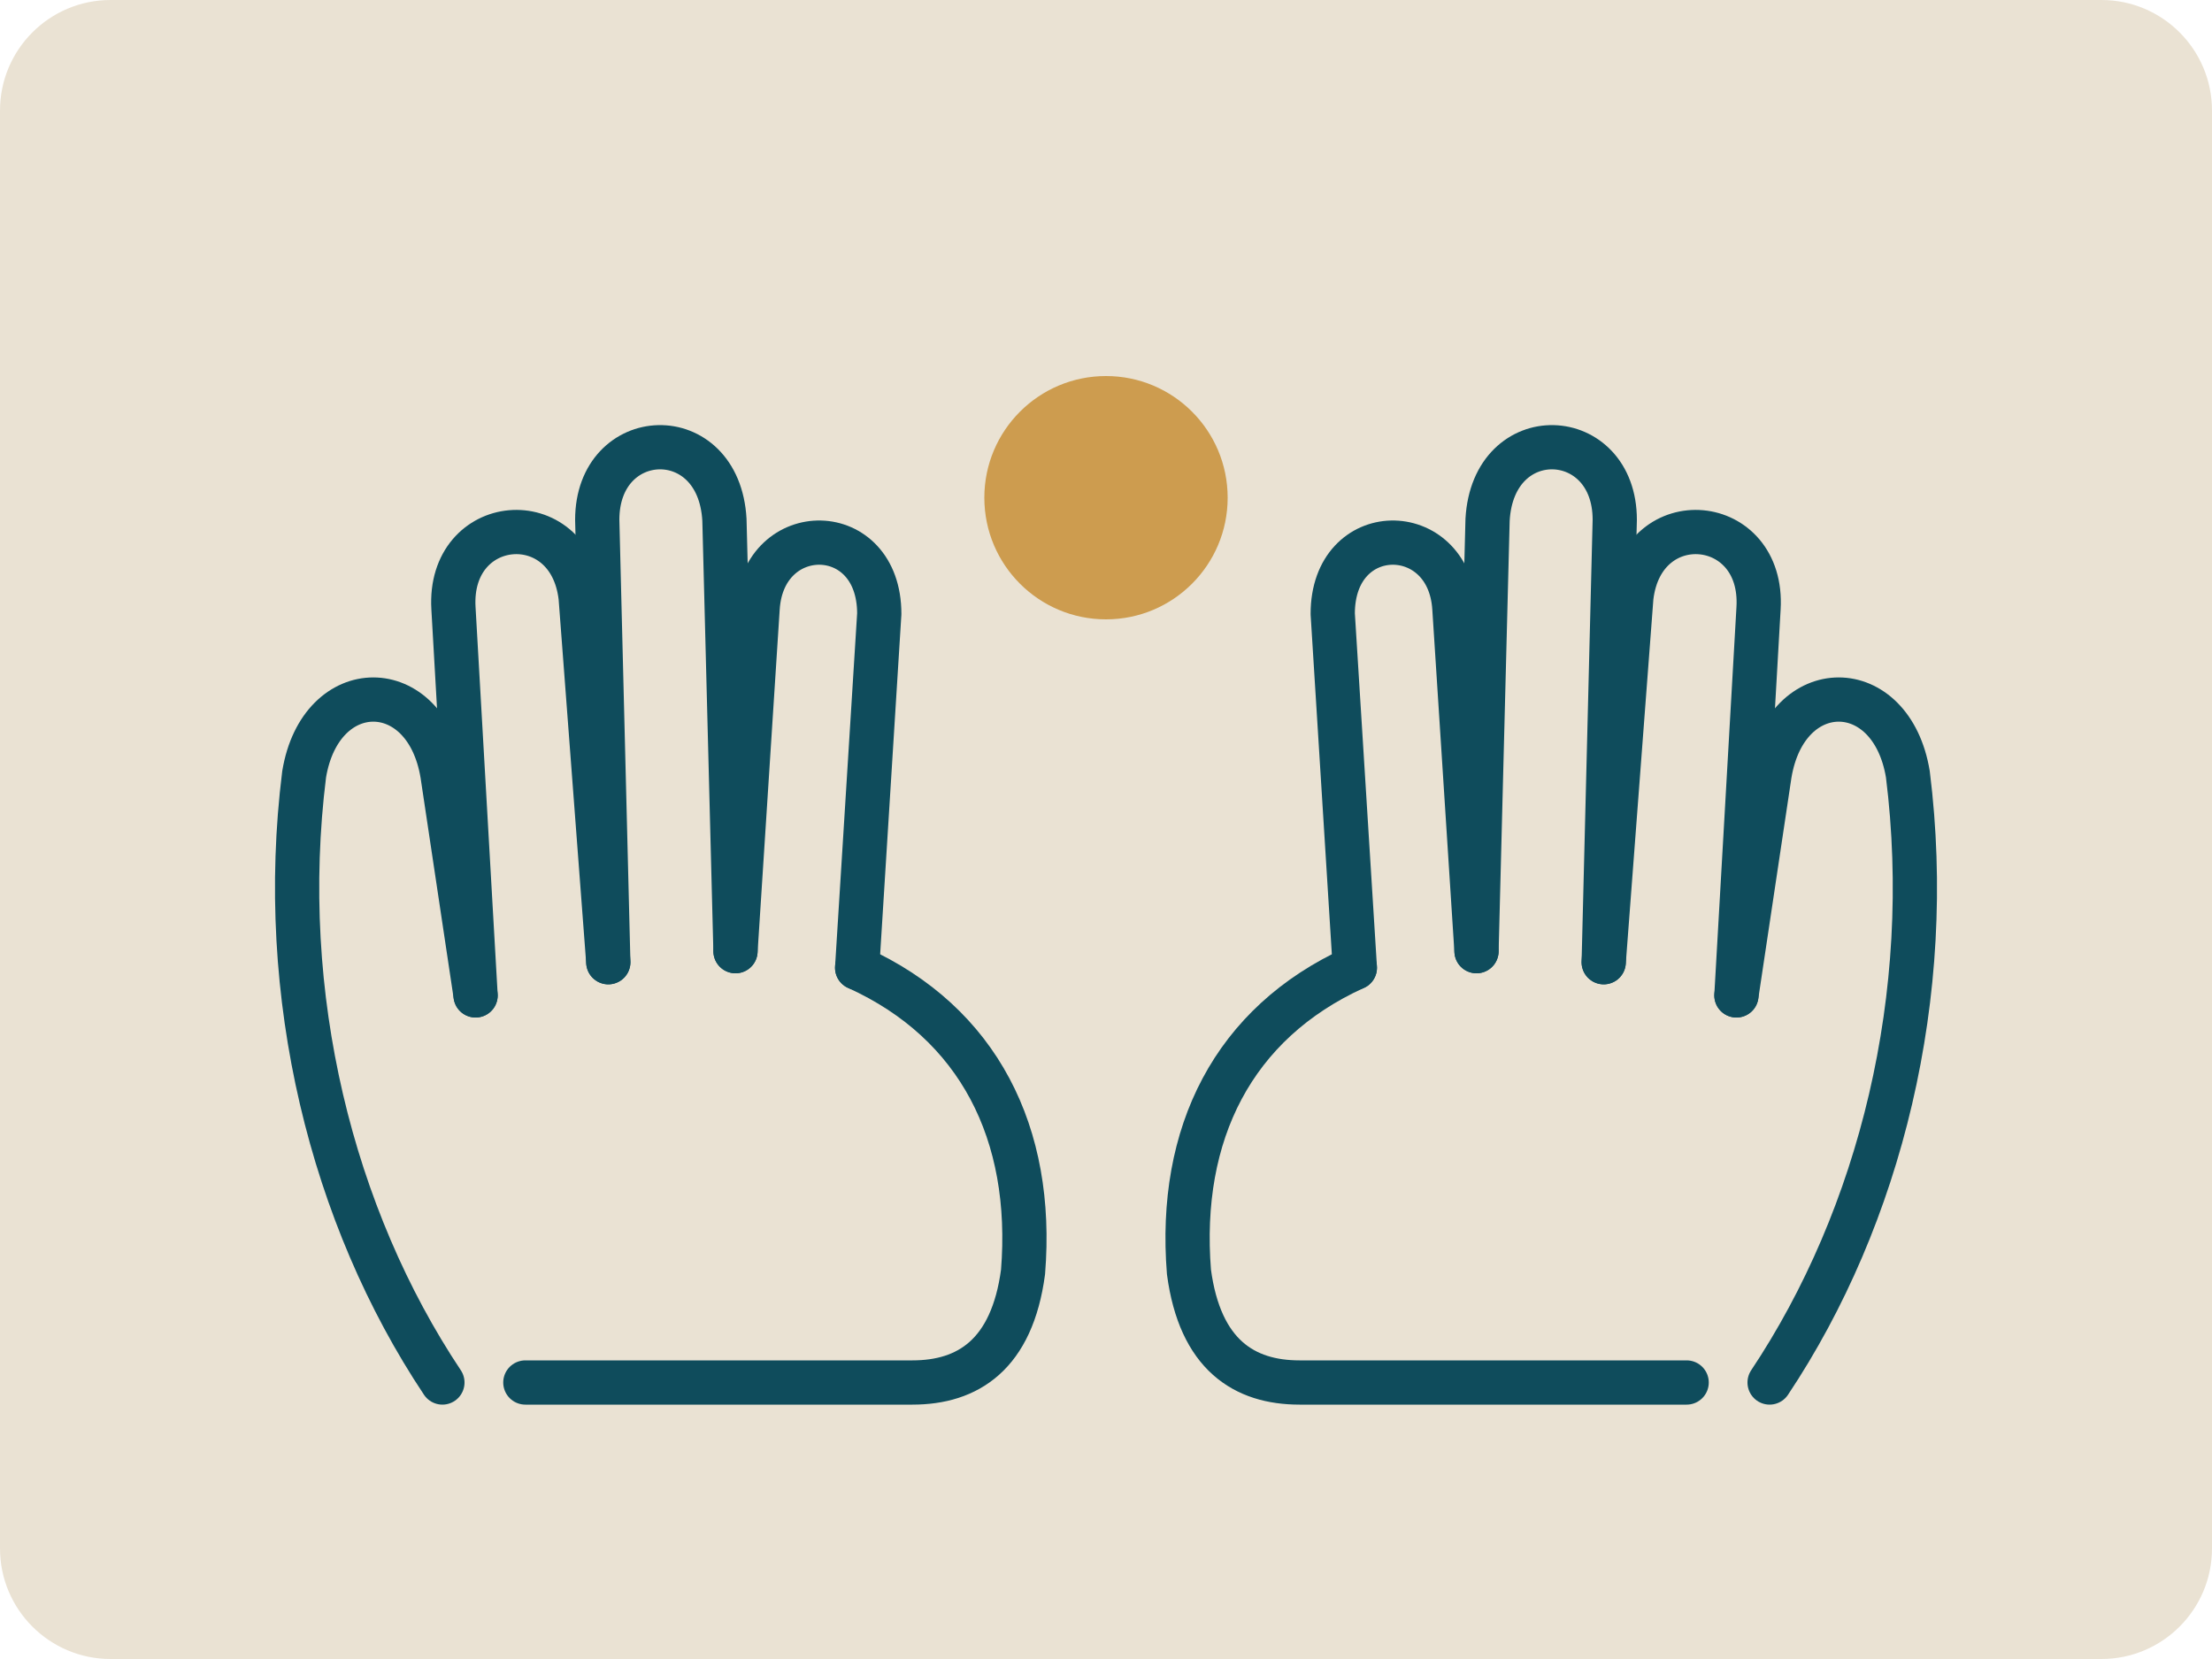
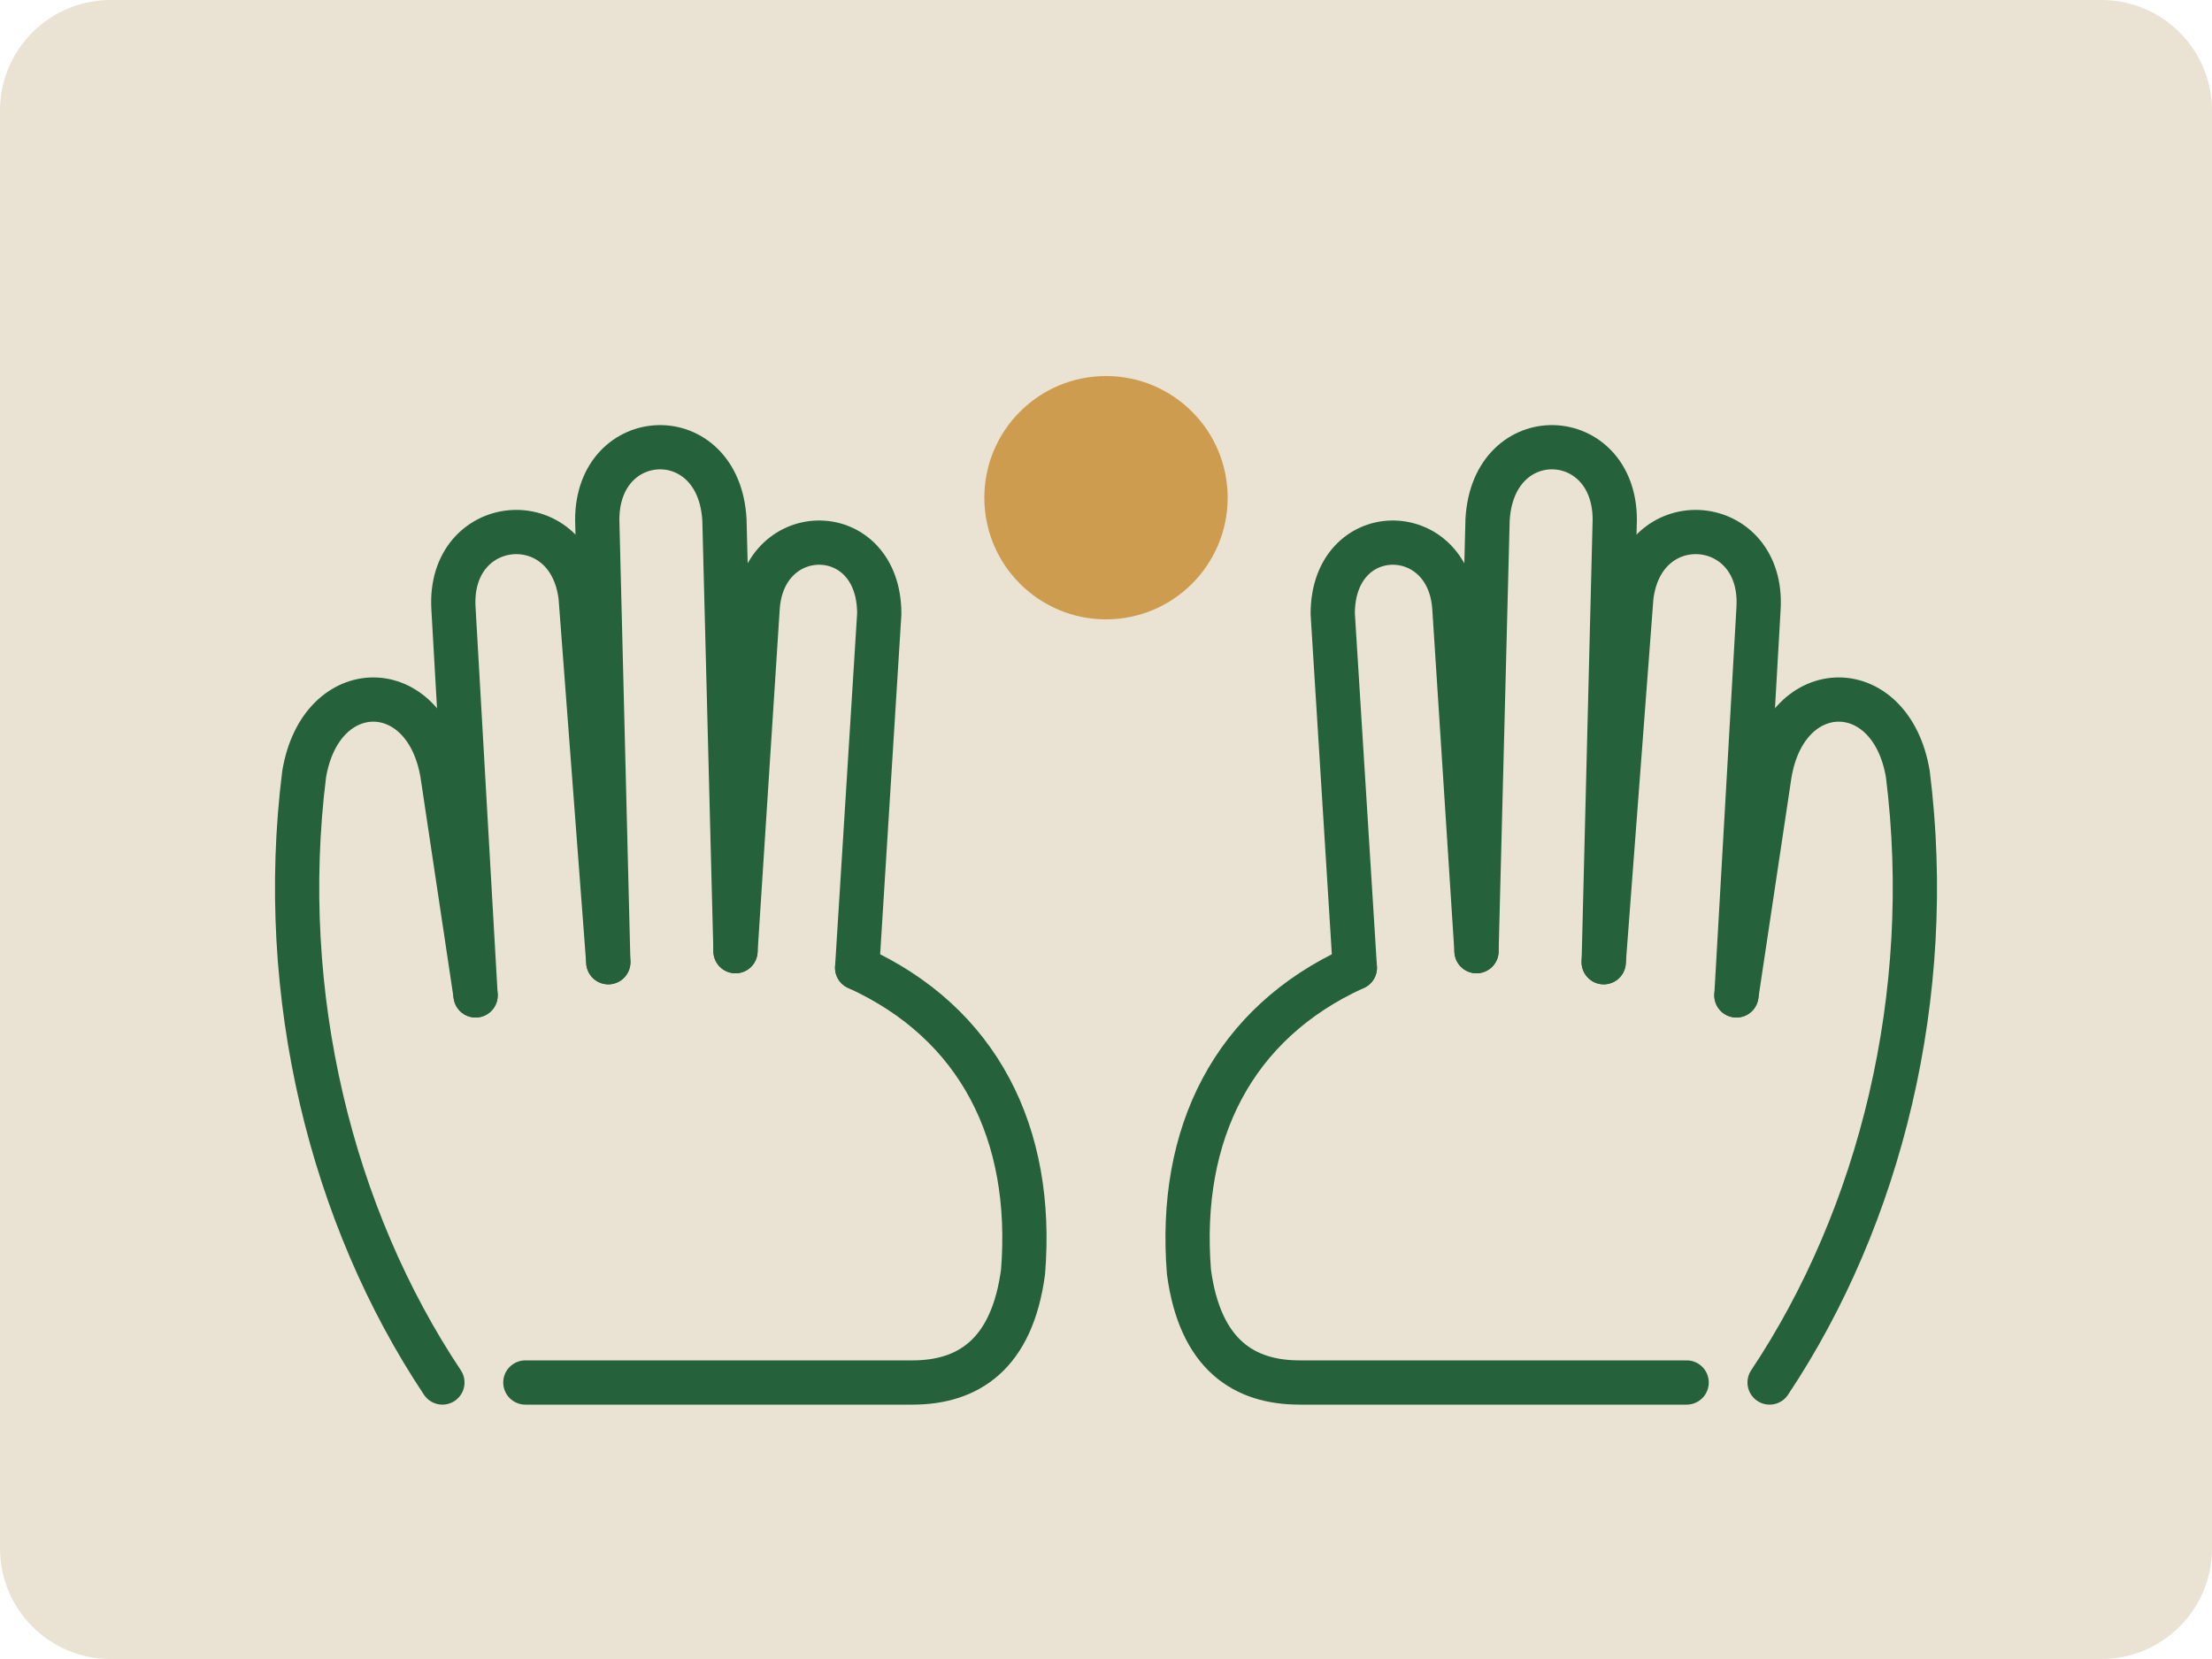
<svg xmlns="http://www.w3.org/2000/svg" viewBox="0 0 400 300" role="img" aria-label="Two open hands, side by side">
  <rect width="400" height="300" rx="20" fill="#EAE2D3" />
-   <g fill="none" stroke="#0F4C5C" stroke-width="8" stroke-linecap="round" stroke-linejoin="round">
+   <g fill="none" stroke="#25613A" stroke-width="8" stroke-linecap="round" stroke-linejoin="round">
    <path d="M80 250c-20-30-30-70-25-110 3-18 22-18 25 0l6 40" />
    <path d="M86 180l-4-70c-1-17 21-19 23-2l5 66" />
    <path d="M110 174l-2-80c0-17 22-18 23 0l2 78" />
    <path d="M133 172l4-62c1-16 22-16 22 1l-4 64" />
    <path d="M155 175c22 10 32 30 30 55-2 15-10 20-20 20H95" />
    <path d="M320 250c20-30 30-70 25-110-3-18-22-18-25 0l-6 40" />
    <path d="M314 180l4-70c1-17-21-19-23-2l-5 66" />
    <path d="M290 174l2-80c0-17-22-18-23 0l-2 78" />
    <path d="M267 172l-4-62c-1-16-22-16-22 1l4 64" />
    <path d="M245 175c-22 10-32 30-30 55 2 15 10 20 20 20h70" />
  </g>
  <circle cx="200" cy="90" r="22" fill="#C58B2E" opacity="0.8" />
</svg>
